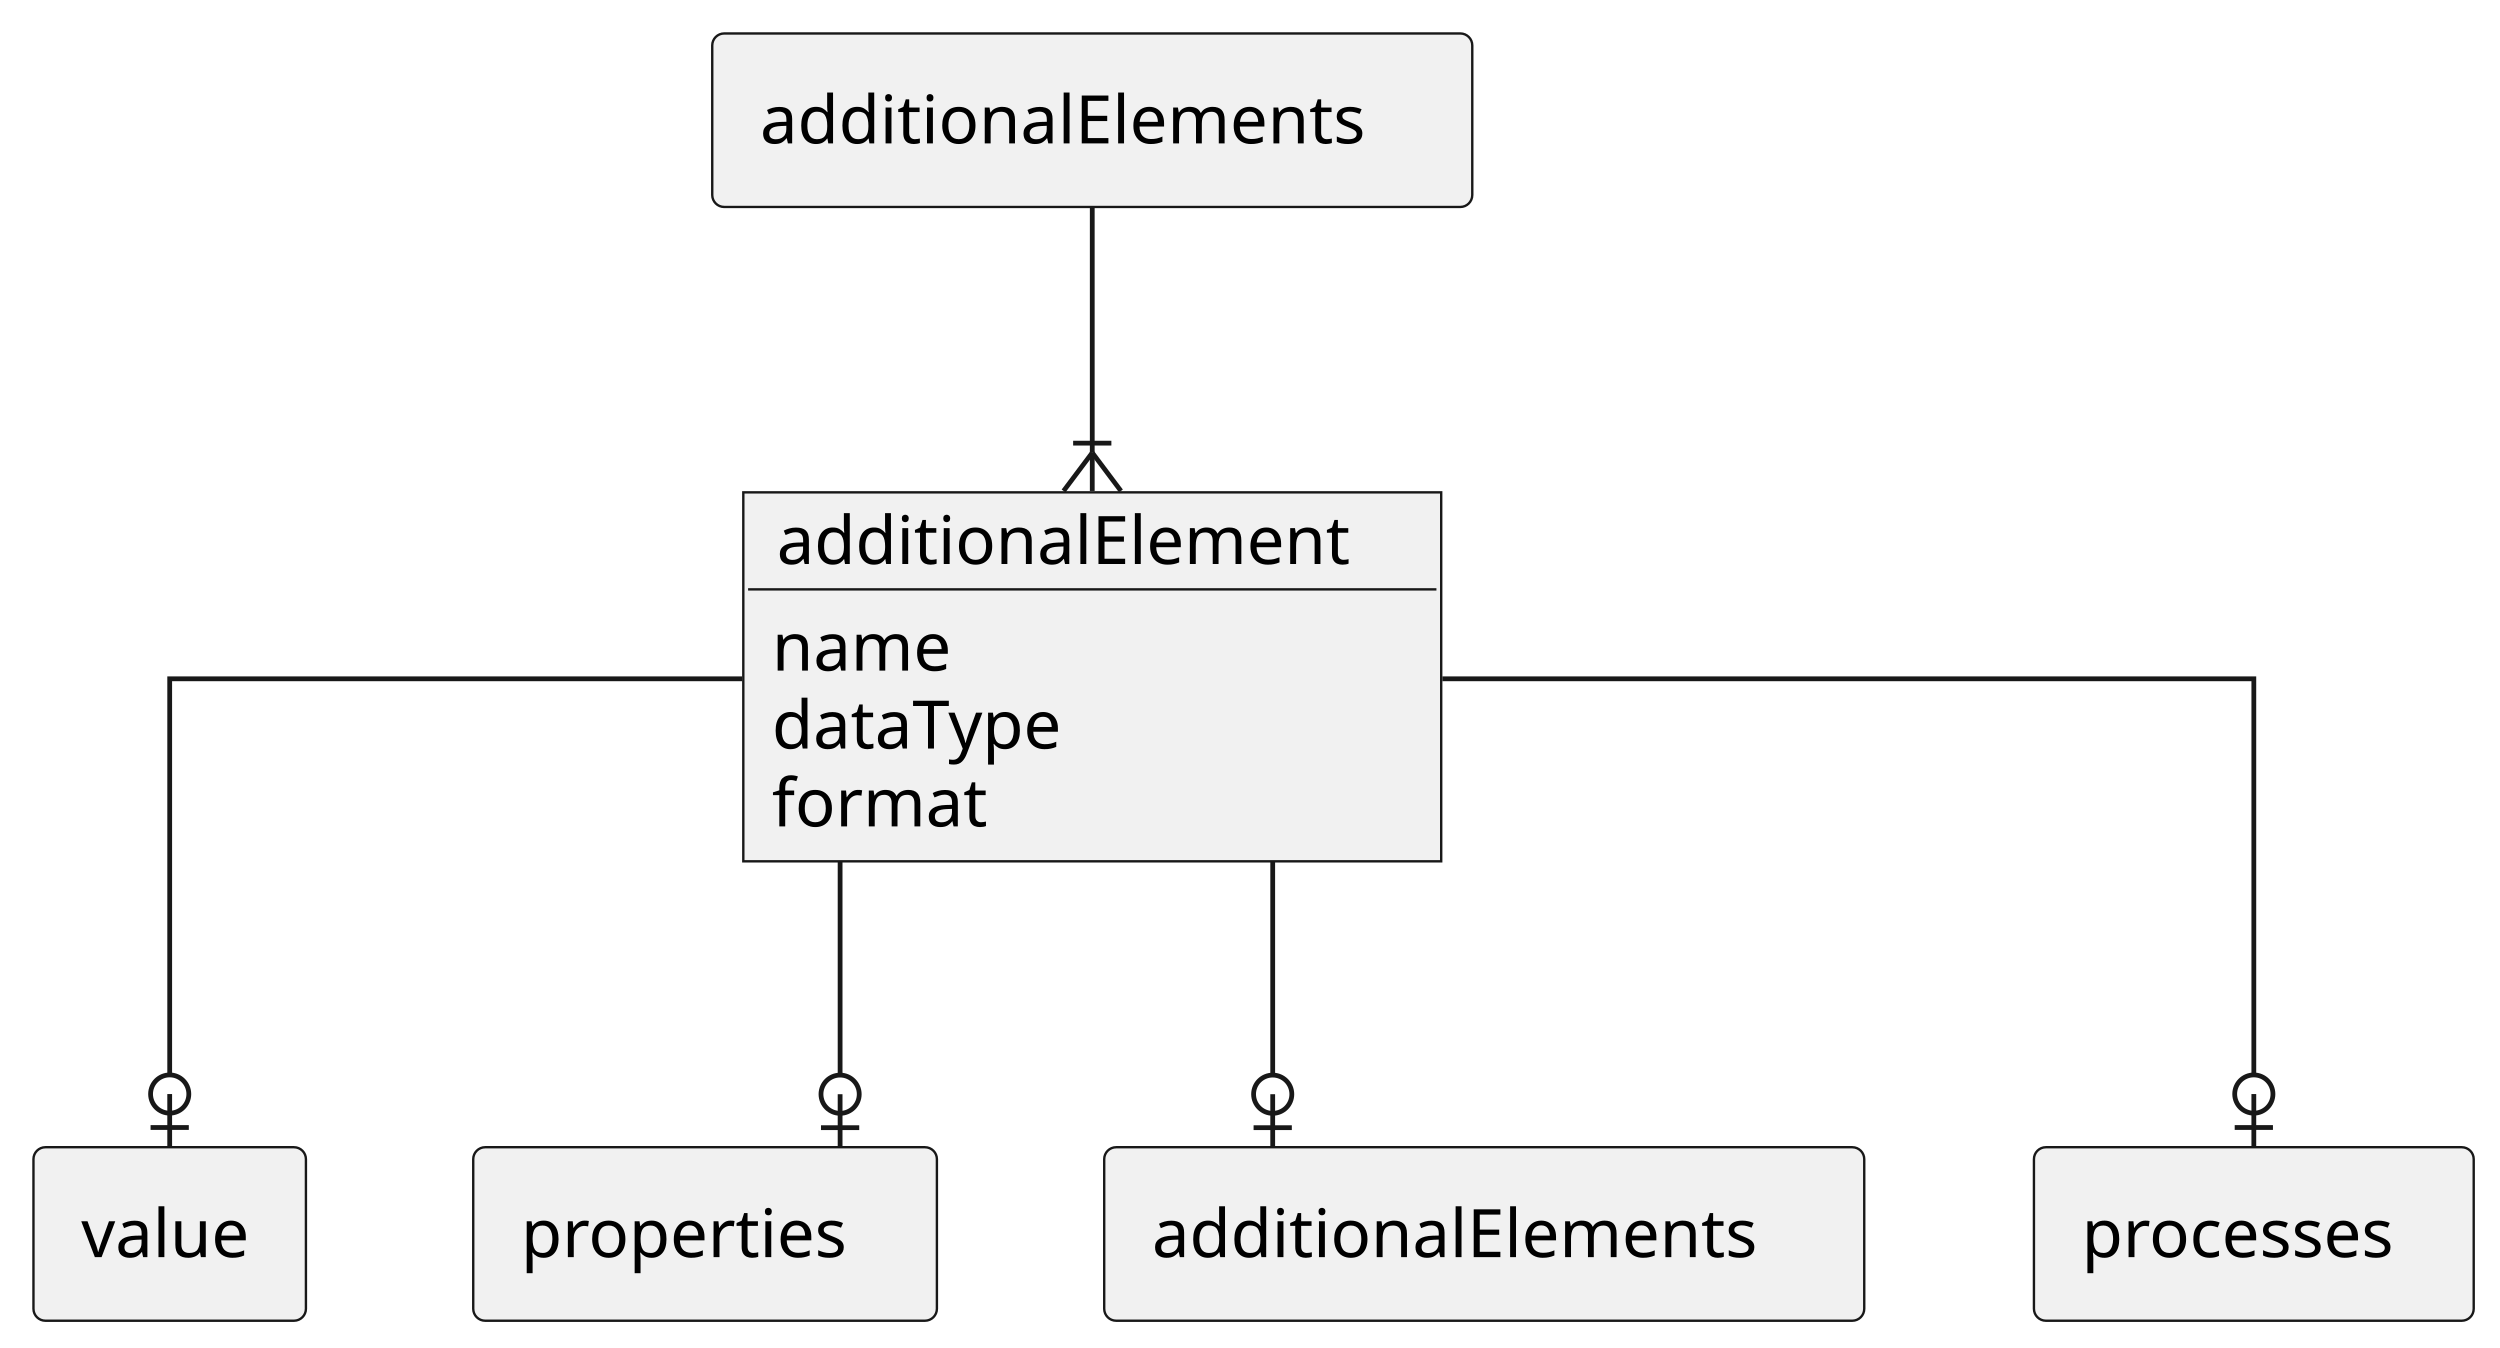
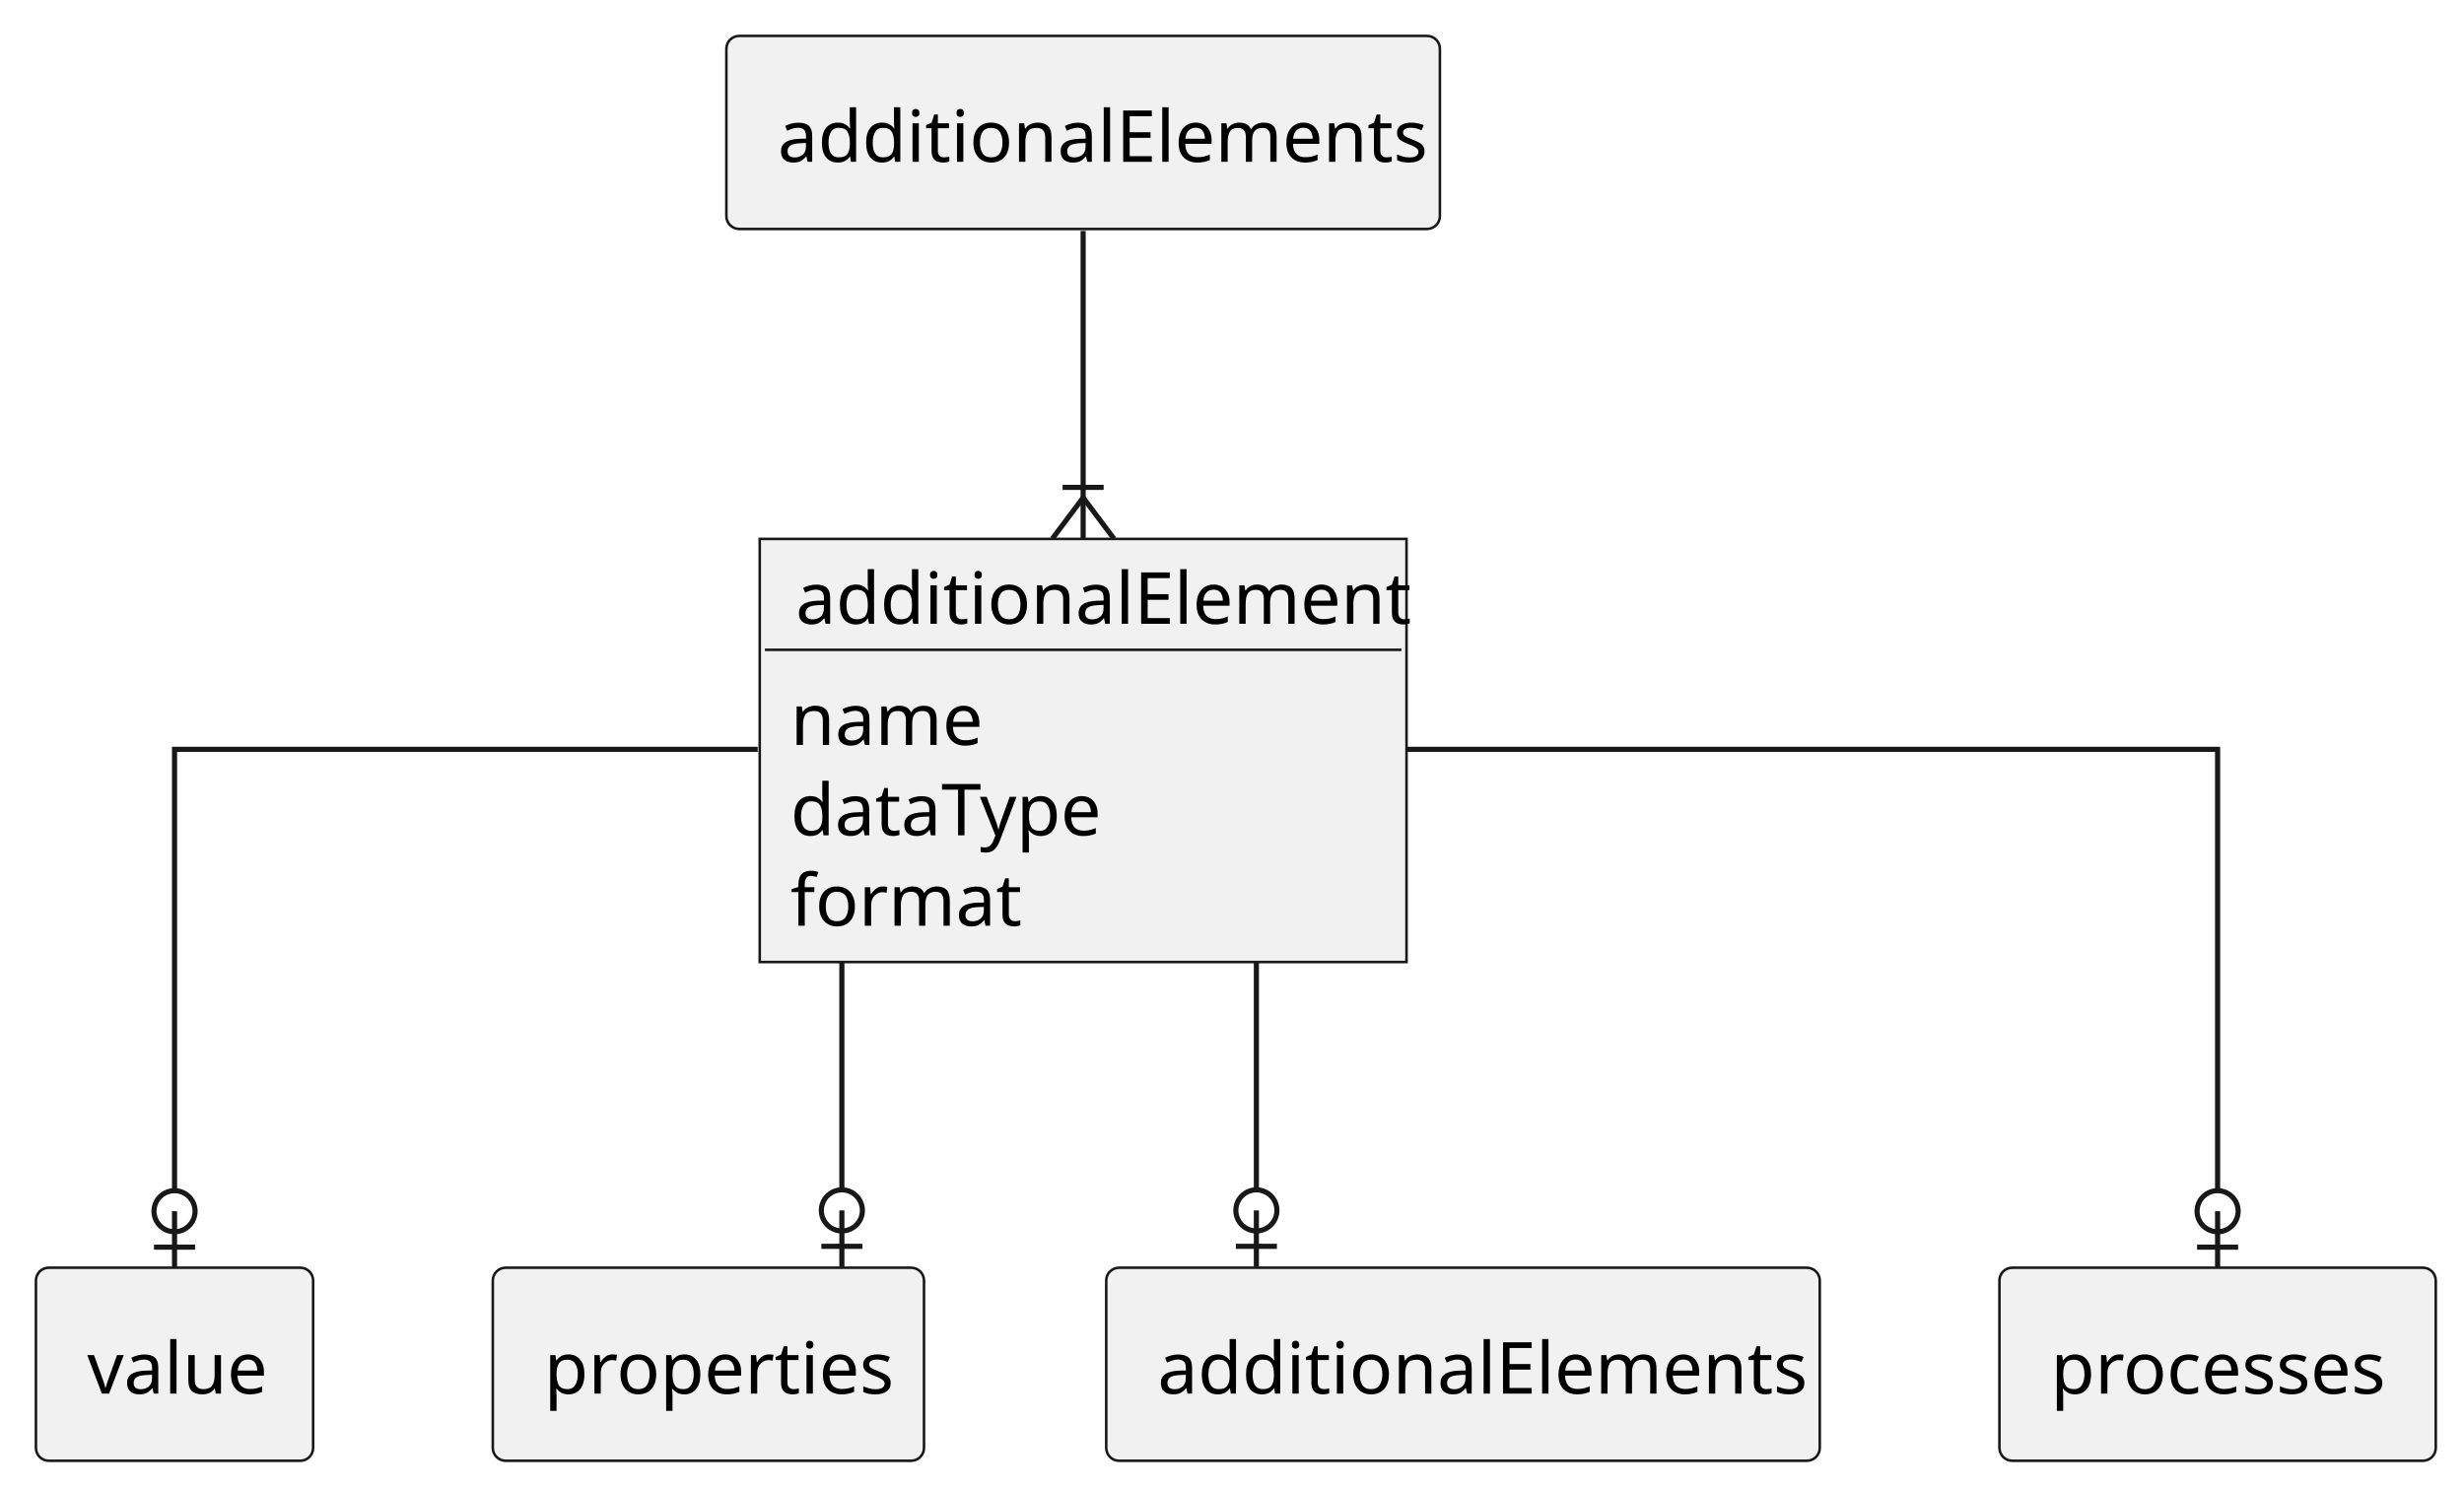
- <svg xmlns="http://www.w3.org/2000/svg" contentStyleType="text/css" height="282px" preserveAspectRatio="none" style="width:523px;height:282px;background:#FFFFFF;" version="1.1" viewBox="0 0 523 282" width="523px" zoomAndPan="magnify">
+ <svg xmlns="http://www.w3.org/2000/svg" contentStyleType="text/css" height="290px" preserveAspectRatio="none" style="width:480px;height:290px;background:#FFFFFF;" version="1.1" viewBox="0 0 480 290" width="480px" zoomAndPan="magnify">
  <defs />
  <g>
-     <g id="elem_additionalElements">
-       <rect fill="#F1F1F1" height="36.297" rx="2.5" ry="2.5" style="stroke:#181818;stroke-width:0.5;" width="159" x="149" y="7" />
-       <text fill="#000000" font-family="sans-serif" font-size="14" lengthAdjust="spacing" textLength="139" x="159" y="29.995">additionalElements</text>
+     <g id="elem_p1">
+       <rect fill="#F1F1F1" height="37.609" rx="2.5" ry="2.5" style="stroke:#181818;stroke-width:0.5;" width="139" x="141.5" y="7" />
+       <text fill="#000000" font-family="sans-serif" font-size="14" lengthAdjust="spacing" textLength="119" x="151.5" y="31.533">additionalElements</text>
    </g>
-     <g id="elem_value">
-       <rect fill="#F1F1F1" height="36.297" rx="2.5" ry="2.5" style="stroke:#181818;stroke-width:0.5;" width="57" x="7" y="240" />
-       <text fill="#000000" font-family="sans-serif" font-size="14" lengthAdjust="spacing" textLength="37" x="17" y="262.995">value</text>
+     <g id="elem_c1">
+       <rect fill="#F1F1F1" height="37.609" rx="2.5" ry="2.5" style="stroke:#181818;stroke-width:0.5;" width="54" x="7" y="247" />
+       <text fill="#000000" font-family="sans-serif" font-size="14" lengthAdjust="spacing" textLength="34" x="17" y="271.533">value</text>
    </g>
-     <g id="elem_properties">
-       <rect fill="#F1F1F1" height="36.297" rx="2.5" ry="2.5" style="stroke:#181818;stroke-width:0.5;" width="97" x="99" y="240" />
-       <text fill="#000000" font-family="sans-serif" font-size="14" lengthAdjust="spacing" textLength="77" x="109" y="262.995">properties</text>
+     <g id="elem_c2">
+       <rect fill="#F1F1F1" height="37.609" rx="2.5" ry="2.5" style="stroke:#181818;stroke-width:0.5;" width="84" x="96" y="247" />
+       <text fill="#000000" font-family="sans-serif" font-size="14" lengthAdjust="spacing" textLength="64" x="106" y="271.533">properties</text>
    </g>
-     <g id="elem_a2">
-       <rect fill="#F1F1F1" height="36.297" rx="2.5" ry="2.5" style="stroke:#181818;stroke-width:0.5;" width="159" x="231" y="240" />
-       <text fill="#000000" font-family="sans-serif" font-size="14" lengthAdjust="spacing" textLength="139" x="241" y="262.995">additionalElements</text>
+     <g id="elem_c3">
+       <rect fill="#F1F1F1" height="37.609" rx="2.5" ry="2.5" style="stroke:#181818;stroke-width:0.5;" width="139" x="215.5" y="247" />
+       <text fill="#000000" font-family="sans-serif" font-size="14" lengthAdjust="spacing" textLength="119" x="225.5" y="271.533">additionalElements</text>
    </g>
-     <g id="elem_processes">
-       <rect fill="#F1F1F1" height="36.297" rx="2.5" ry="2.5" style="stroke:#181818;stroke-width:0.5;" width="92" x="425.5" y="240" />
-       <text fill="#000000" font-family="sans-serif" font-size="14" lengthAdjust="spacing" textLength="72" x="435.5" y="262.995">processes</text>
+     <g id="elem_c4">
+       <rect fill="#F1F1F1" height="37.609" rx="2.5" ry="2.5" style="stroke:#181818;stroke-width:0.5;" width="85" x="389.5" y="247" />
+       <text fill="#000000" font-family="sans-serif" font-size="14" lengthAdjust="spacing" textLength="65" x="399.5" y="271.533">processes</text>
    </g>
-     <g id="elem_additionalElement">
-       <rect fill="#F1F1F1" height="77.188" style="stroke:#181818;stroke-width:0.5;" width="146" x="155.5" y="103" />
-       <text fill="#000000" font-family="sans-serif" font-size="14" lengthAdjust="spacing" textLength="132" x="162.5" y="117.995">additionalElement</text>
-       <line style="stroke:#181818;stroke-width:0.5;" x1="156.5" x2="300.5" y1="123.297" y2="123.297" />
-       <text fill="#000000" font-family="sans-serif" font-size="14" lengthAdjust="spacing" textLength="40" x="161.5" y="140.292">name</text>
-       <text fill="#000000" font-family="sans-serif" font-size="14" lengthAdjust="spacing" textLength="68" x="161.5" y="156.589">dataType</text>
-       <text fill="#000000" font-family="sans-serif" font-size="14" lengthAdjust="spacing" textLength="50" x="161.5" y="172.886">format</text>
+     <g id="elem_e">
+       <rect fill="#F1F1F1" height="82.438" style="stroke:#181818;stroke-width:0.5;" width="126" x="148" y="105" />
+       <text fill="#000000" font-family="sans-serif" font-size="14" lengthAdjust="spacing" textLength="112" x="155" y="121.533">additionalElement</text>
+       <line style="stroke:#181818;stroke-width:0.5;" x1="149" x2="273" y1="126.609" y2="126.609" />
+       <text fill="#000000" font-family="sans-serif" font-size="14" lengthAdjust="spacing" textLength="35" x="154" y="145.143">name</text>
+       <text fill="#000000" font-family="sans-serif" font-size="14" lengthAdjust="spacing" textLength="60" x="154" y="162.752">dataType</text>
+       <text fill="#000000" font-family="sans-serif" font-size="14" lengthAdjust="spacing" textLength="40" x="154" y="180.361">format</text>
    </g>
-     <g id="link_additionalElements_additionalElement">
-       <path codeLine="14" d="M228.5,43.203 C228.5,59.074 228.5,74.632 228.5,94.707 " fill="none" id="additionalElements-to-additionalElement" style="stroke:#181818;stroke-width:1.0;" />
-       <line style="stroke:#181818;stroke-width:1.0;" x1="228.5" x2="234.5" y1="94.707" y2="102.707" />
-       <line style="stroke:#181818;stroke-width:1.0;" x1="228.5" x2="222.5" y1="94.707" y2="102.707" />
-       <line style="stroke:#181818;stroke-width:1.0;" x1="228.5" x2="228.5" y1="94.707" y2="102.707" />
-       <line style="stroke:#181818;stroke-width:1.0;" x1="232.5" x2="224.5" y1="92.707" y2="92.707" />
+     <g id="link_p1_e">
+       <path codeLine="13" d="M211,45.01 C211,61.07 211,76.64 211,96.96 " fill="none" id="p1-to-e" style="stroke:#181818;stroke-width:1.0;" />
+       <line style="stroke:#181818;stroke-width:1.0;" x1="211" x2="217" y1="96.96" y2="104.96" />
+       <line style="stroke:#181818;stroke-width:1.0;" x1="211" x2="205" y1="96.96" y2="104.96" />
+       <line style="stroke:#181818;stroke-width:1.0;" x1="211" x2="211" y1="96.96" y2="104.96" />
+       <line style="stroke:#181818;stroke-width:1.0;" x1="215" x2="207" y1="94.96" y2="94.96" />
    </g>
-     <g id="link_additionalElement_value">
-       <path codeLine="16" d="M155.26,142 C100.662,142 35.5,142 35.5,142 C35.5,142 35.5,192.25 35.5,224.875 " fill="none" id="additionalElement-to-value" style="stroke:#181818;stroke-width:1.0;" />
-       <line style="stroke:#181818;stroke-width:1.0;" x1="35.5" x2="35.5" y1="228.875" y2="239.875" />
-       <ellipse cx="35.5" cy="228.875" fill="none" rx="4" ry="4" style="stroke:#181818;stroke-width:1.0;" />
-       <line style="stroke:#181818;stroke-width:1.0;" x1="39.5" x2="31.5" y1="235.875" y2="235.875" />
+     <g id="link_e_c1">
+       <path codeLine="14" d="M147.6,146 C96.81,146 34,146 34,146 C34,146 34,198.15 34,231.99 " fill="none" id="e-to-c1" style="stroke:#181818;stroke-width:1.0;" />
+       <line style="stroke:#181818;stroke-width:1.0;" x1="34" x2="34" y1="235.99" y2="246.99" />
+       <ellipse cx="34" cy="235.99" fill="none" rx="4" ry="4" style="stroke:#181818;stroke-width:1.0;" />
+       <line style="stroke:#181818;stroke-width:1.0;" x1="38" x2="30" y1="242.99" y2="242.99" />
    </g>
-     <g id="link_additionalElement_properties">
-       <path codeLine="17" d="M175.75,180.293 C175.75,200.415 175.75,209.037 175.75,224.909 " fill="none" id="additionalElement-to-properties" style="stroke:#181818;stroke-width:1.0;" />
-       <line style="stroke:#181818;stroke-width:1.0;" x1="175.75" x2="175.75" y1="228.909" y2="239.909" />
-       <ellipse cx="175.75" cy="228.909" fill="none" rx="4" ry="4" style="stroke:#181818;stroke-width:1.0;" />
-       <line style="stroke:#181818;stroke-width:1.0;" x1="179.75" x2="171.75" y1="235.909" y2="235.909" />
+     <g id="link_e_c2">
+       <path codeLine="15" d="M164,187.3 C164,207.5 164,215.85 164,231.83 " fill="none" id="e-to-c2" style="stroke:#181818;stroke-width:1.0;" />
+       <line style="stroke:#181818;stroke-width:1.0;" x1="164" x2="164" y1="235.83" y2="246.83" />
+       <ellipse cx="164" cy="235.83" fill="none" rx="4" ry="4" style="stroke:#181818;stroke-width:1.0;" />
+       <line style="stroke:#181818;stroke-width:1.0;" x1="168" x2="160" y1="242.83" y2="242.83" />
    </g>
-     <g id="link_additionalElement_a2">
-       <path codeLine="18" d="M266.25,180.293 C266.25,200.415 266.25,209.037 266.25,224.909 " fill="none" id="additionalElement-to-a2" style="stroke:#181818;stroke-width:1.0;" />
-       <line style="stroke:#181818;stroke-width:1.0;" x1="266.25" x2="266.25" y1="228.909" y2="239.909" />
-       <ellipse cx="266.25" cy="228.909" fill="none" rx="4" ry="4" style="stroke:#181818;stroke-width:1.0;" />
-       <line style="stroke:#181818;stroke-width:1.0;" x1="270.25" x2="262.25" y1="235.909" y2="235.909" />
+     <g id="link_e_c3">
+       <path codeLine="16" d="M244.75,187.3 C244.75,207.5 244.75,215.85 244.75,231.83 " fill="none" id="e-to-c3" style="stroke:#181818;stroke-width:1.0;" />
+       <line style="stroke:#181818;stroke-width:1.0;" x1="244.75" x2="244.75" y1="235.83" y2="246.83" />
+       <ellipse cx="244.75" cy="235.83" fill="none" rx="4" ry="4" style="stroke:#181818;stroke-width:1.0;" />
+       <line style="stroke:#181818;stroke-width:1.0;" x1="248.75" x2="240.75" y1="242.83" y2="242.83" />
    </g>
-     <g id="link_additionalElement_processes">
-       <path codeLine="19" d="M301.738,142 C373.287,142 471.5,142 471.5,142 C471.5,142 471.5,192.25 471.5,224.875 " fill="none" id="additionalElement-to-processes" style="stroke:#181818;stroke-width:1.0;" />
-       <line style="stroke:#181818;stroke-width:1.0;" x1="471.5" x2="471.5" y1="228.875" y2="239.875" />
-       <ellipse cx="471.5" cy="228.875" fill="none" rx="4" ry="4" style="stroke:#181818;stroke-width:1.0;" />
-       <line style="stroke:#181818;stroke-width:1.0;" x1="475.5" x2="467.5" y1="235.875" y2="235.875" />
+     <g id="link_e_c4">
+       <path codeLine="17" d="M274.03,146 C339.36,146 432,146 432,146 C432,146 432,198.15 432,231.99 " fill="none" id="e-to-c4" style="stroke:#181818;stroke-width:1.0;" />
+       <line style="stroke:#181818;stroke-width:1.0;" x1="432" x2="432" y1="235.99" y2="246.99" />
+       <ellipse cx="432" cy="235.99" fill="none" rx="4" ry="4" style="stroke:#181818;stroke-width:1.0;" />
+       <line style="stroke:#181818;stroke-width:1.0;" x1="436" x2="428" y1="242.99" y2="242.99" />
    </g>
  </g>
</svg>
